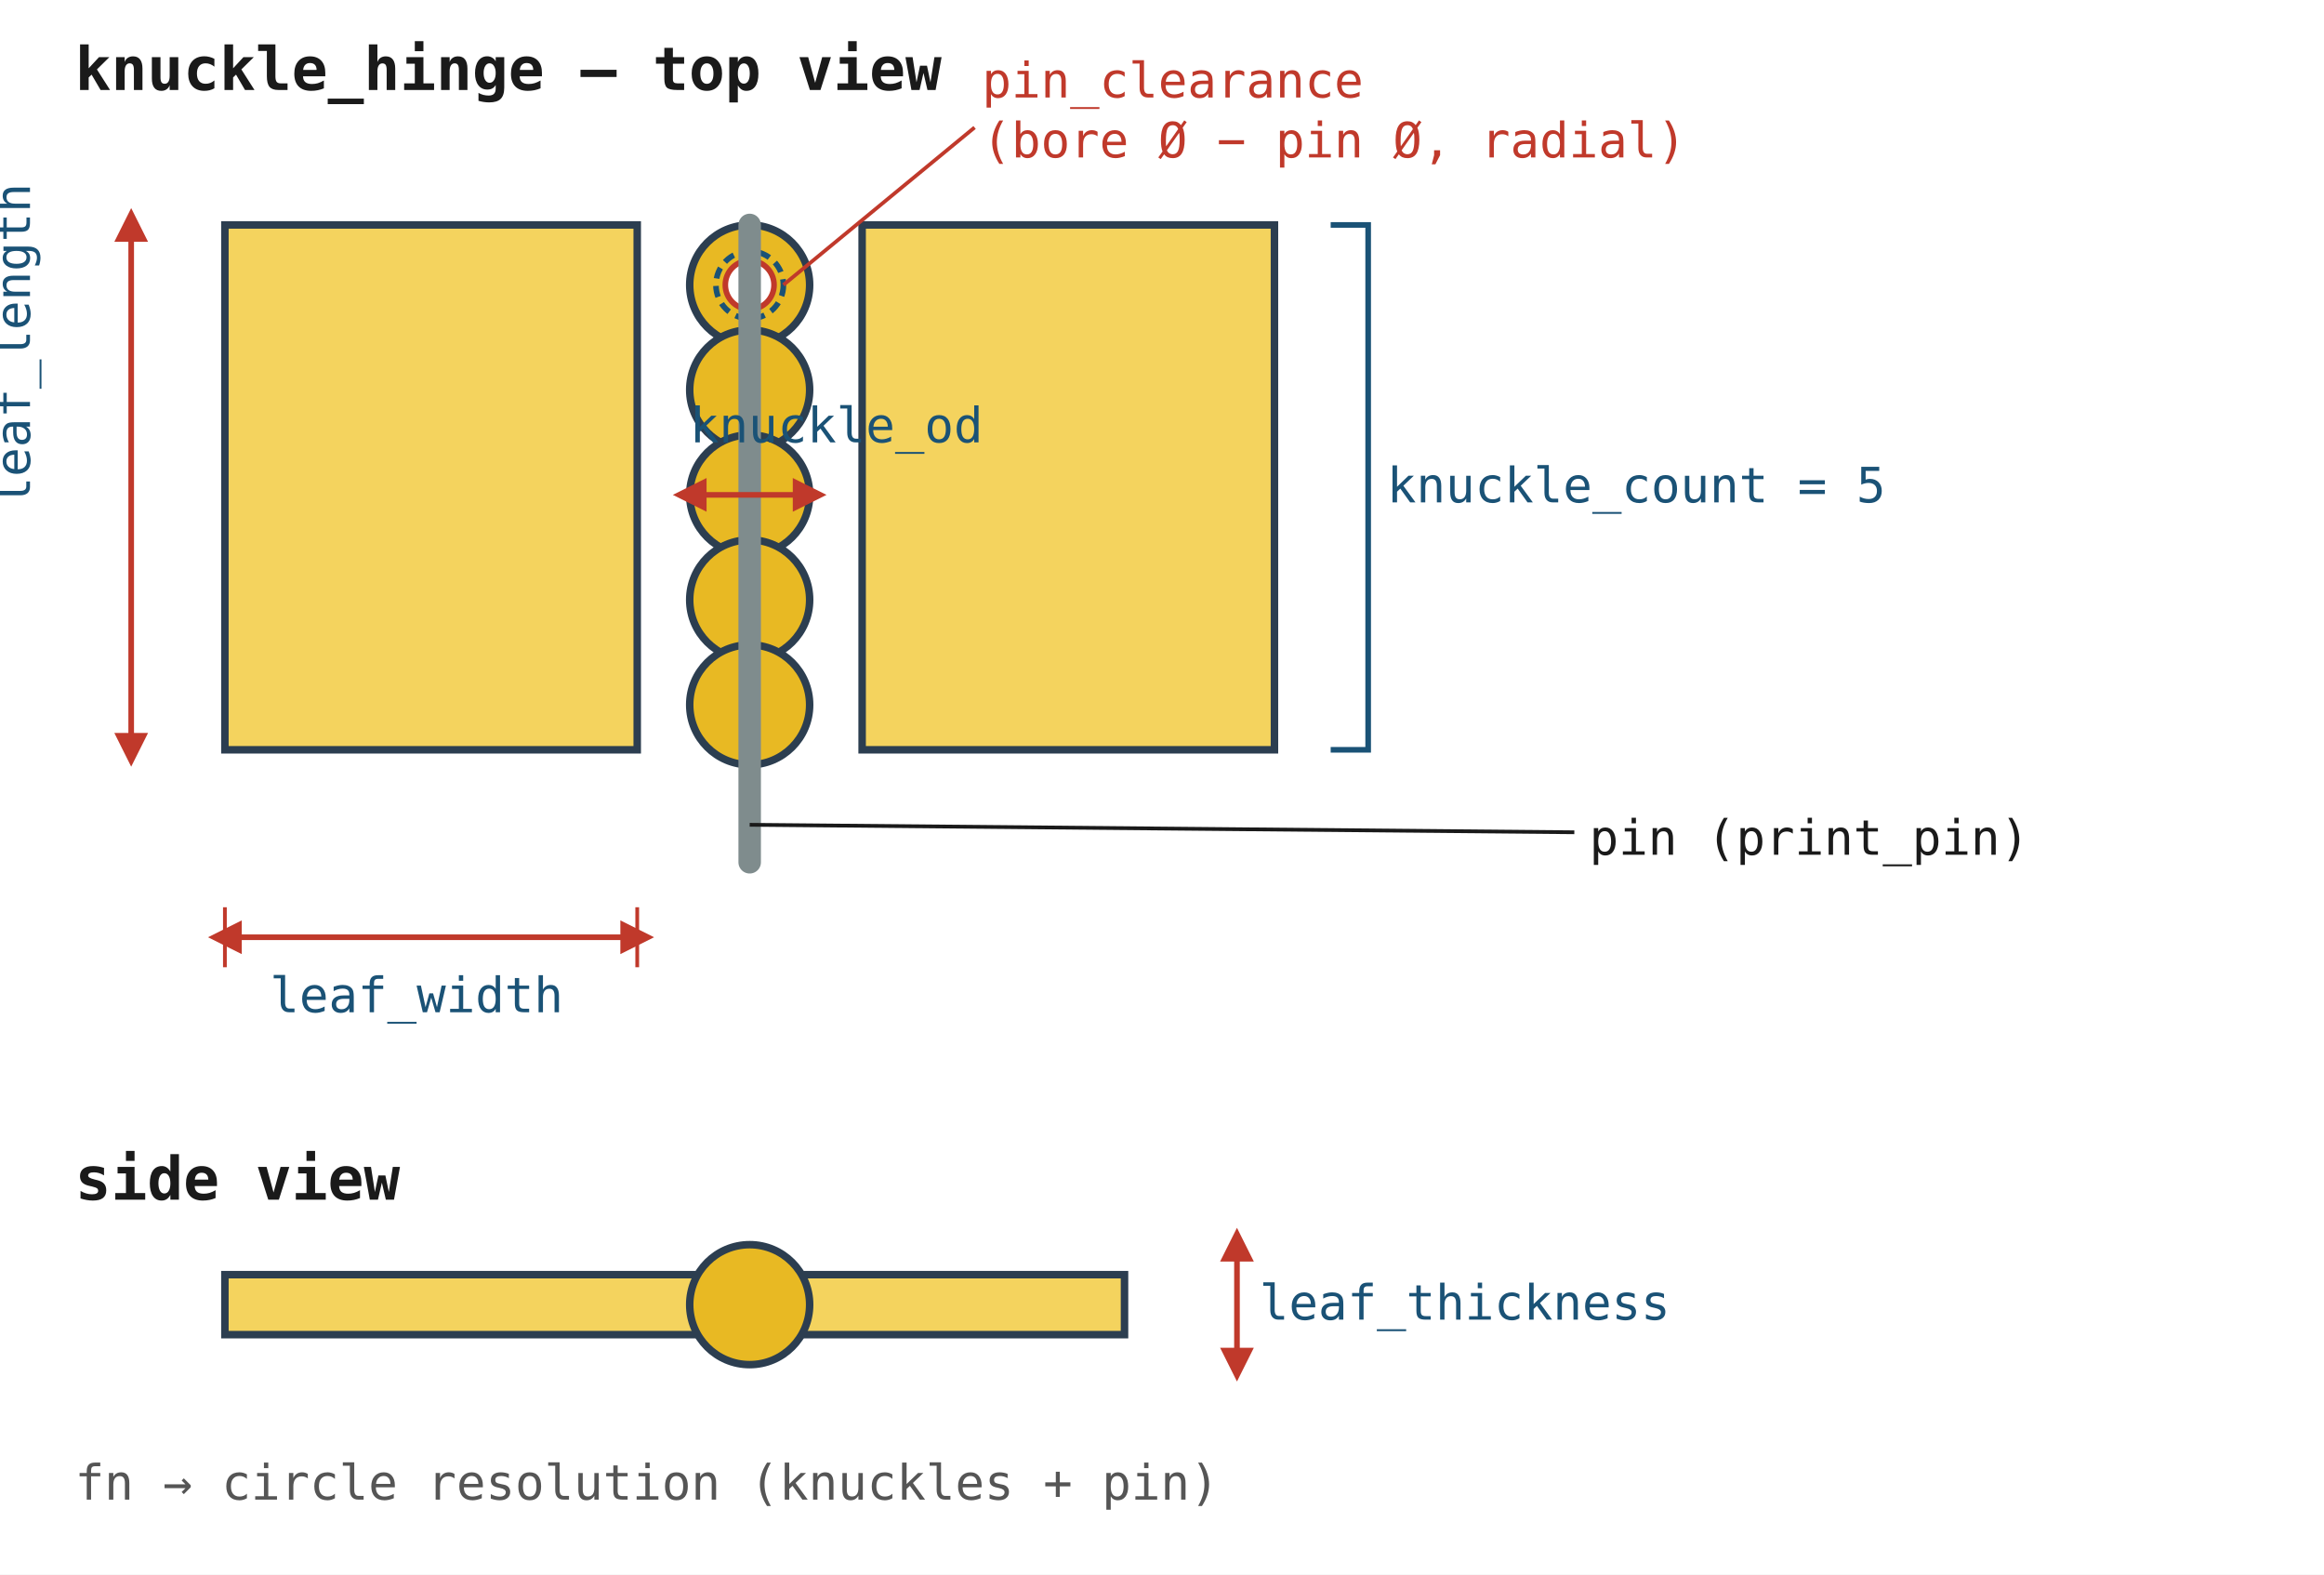
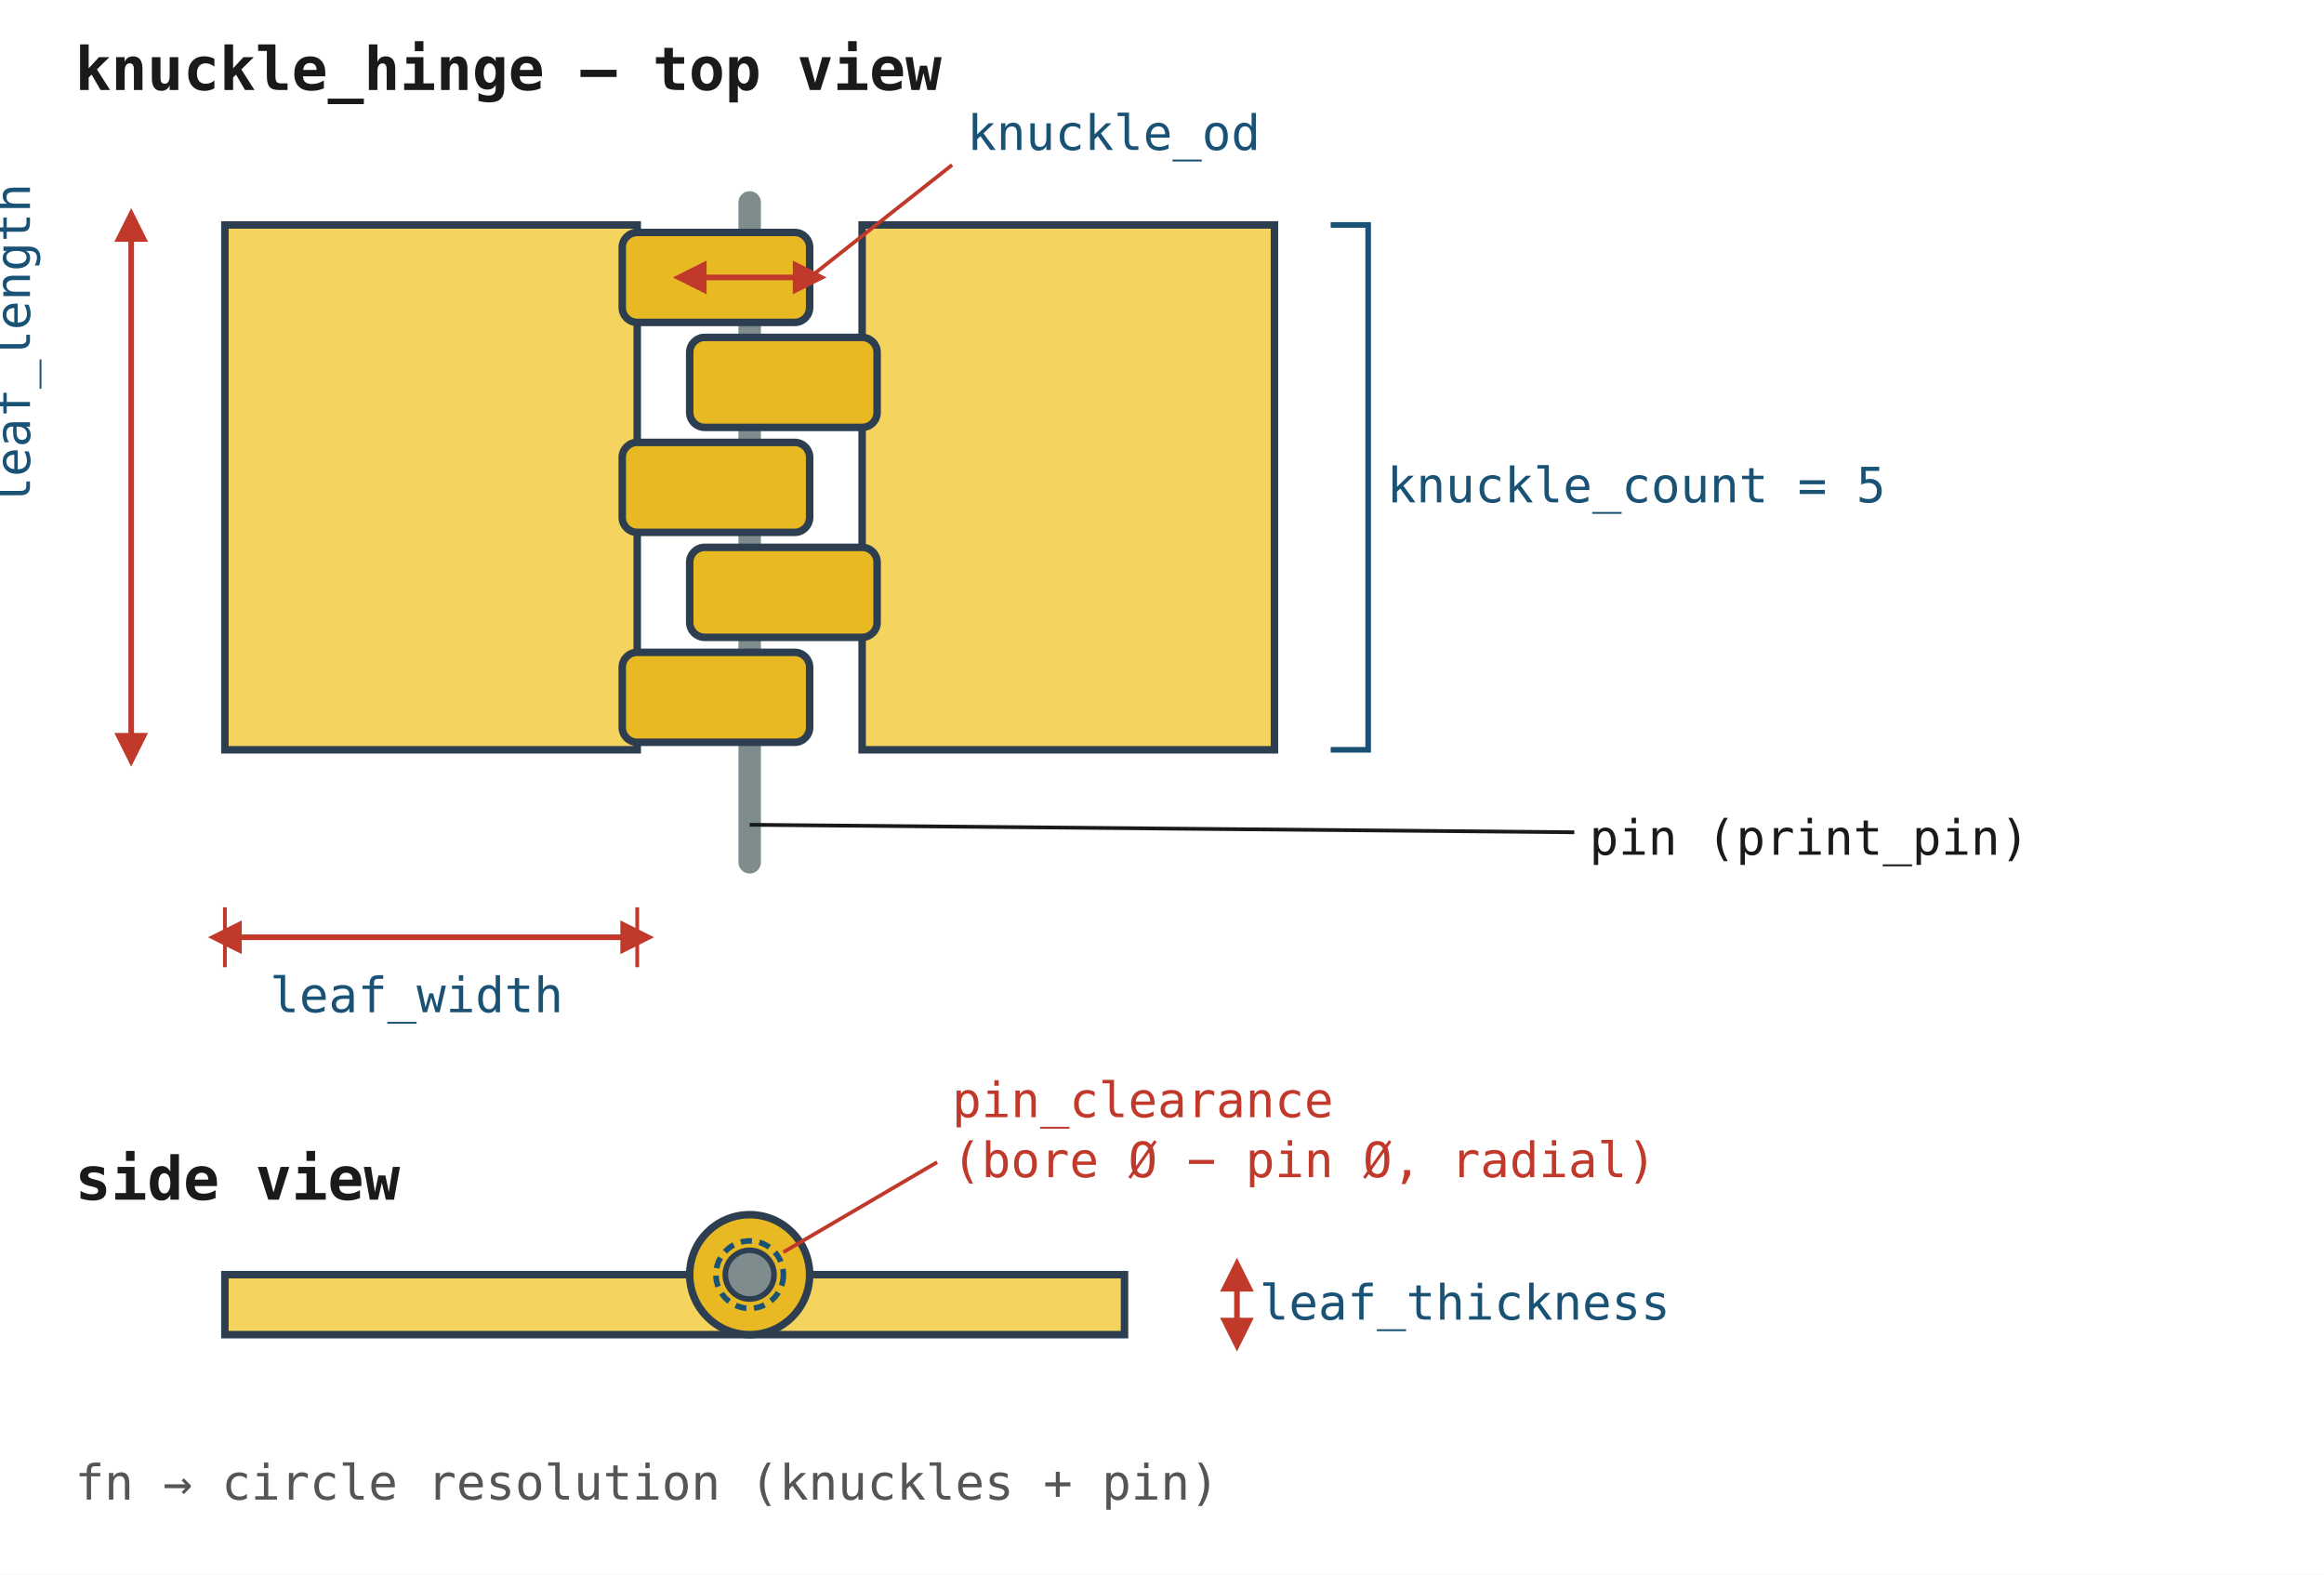
<svg xmlns="http://www.w3.org/2000/svg" viewBox="0 0 620 420" font-family="Menlo, monospace" font-size="13">
  <defs>
    <marker id="arrow" viewBox="0 0 10 10" refX="5" refY="5" markerWidth="6" markerHeight="6" orient="auto-start-reverse">
      <path d="M0,0 L10,5 L0,10 z" fill="#c0392b" />
    </marker>
  </defs>
  <rect x="0" y="0" width="620" height="420" fill="#ffffff" />
  <text x="20" y="24" font-size="16" font-weight="bold" fill="#1a1a1a">knuckle_hinge — top view</text>
  <rect x="60" y="60" width="110" height="140" fill="#f4d35e" stroke="#2c3e50" stroke-width="2" />
  <rect x="230" y="60" width="110" height="140" fill="#f4d35e" stroke="#2c3e50" stroke-width="2" />
-   <g fill="#e8b923" stroke="#2c3e50" stroke-width="2">
-     <circle cx="200" cy="76" r="16" />
-     <circle cx="200" cy="104" r="16" />
-     <circle cx="200" cy="132" r="16" />
-     <circle cx="200" cy="160" r="16" />
-     <circle cx="200" cy="188" r="16" />
-   </g>
-   <circle cx="200" cy="76" r="9" fill="none" stroke="#1a5276" stroke-width="1.5" stroke-dasharray="3,2" />
-   <circle cx="200" cy="76" r="6.5" fill="#ffffff" stroke="#c0392b" stroke-width="1.5" />
-   <line x1="200" y1="60" x2="200" y2="230" stroke="#7f8c8d" stroke-width="6" stroke-linecap="round" />
+   <line x1="200" y1="54" x2="200" y2="230" stroke="#7f8c8d" stroke-width="6" stroke-linecap="round" />
  <line x1="200" y1="220" x2="420" y2="222" stroke="#1a1a1a" stroke-width="1" />
  <text x="424" y="228" fill="#1a1a1a">pin (print_pin)</text>
-   <line x1="209" y1="76" x2="260" y2="34" stroke="#c0392b" stroke-width="1" />
-   <text x="262" y="26" fill="#c0392b">pin_clearance</text>
-   <text x="262" y="42" fill="#c0392b">(bore Ø − pin Ø, radial)</text>
+   <g fill="#e8b923" stroke="#2c3e50" stroke-width="2">
+     <rect x="166" y="62" width="50" height="24" rx="4" />
+     <rect x="184" y="90" width="50" height="24" rx="4" />
+     <rect x="166" y="118" width="50" height="24" rx="4" />
+     <rect x="184" y="146" width="50" height="24" rx="4" />
+     <rect x="166" y="174" width="50" height="24" rx="4" />
+   </g>
  <line x1="60" y1="250" x2="170" y2="250" stroke="#c0392b" stroke-width="1.5" marker-start="url(#arrow)" marker-end="url(#arrow)" />
  <line x1="60" y1="242" x2="60" y2="258" stroke="#c0392b" stroke-width="1" />
  <line x1="170" y1="242" x2="170" y2="258" stroke="#c0392b" stroke-width="1" />
  <text x="72" y="270" fill="#1a5276">leaf_width</text>
  <line x1="35" y1="60" x2="35" y2="200" stroke="#c0392b" stroke-width="1.5" marker-start="url(#arrow)" marker-end="url(#arrow)" />
  <text x="8" y="135" fill="#1a5276" transform="rotate(-90 8 135)">leaf_length</text>
-   <line x1="184" y1="132" x2="216" y2="132" stroke="#c0392b" stroke-width="1.5" marker-start="url(#arrow)" marker-end="url(#arrow)" />
-   <text x="184" y="118" fill="#1a5276">knuckle_od</text>
+   <line x1="184" y1="74" x2="216" y2="74" stroke="#c0392b" stroke-width="1.5" marker-start="url(#arrow)" marker-end="url(#arrow)" />
+   <line x1="216" y1="74" x2="254" y2="44" stroke="#c0392b" stroke-width="1" />
+   <text x="258" y="40" fill="#1a5276">knuckle_od</text>
  <path d="M355,60 L365,60 L365,200 L355,200" fill="none" stroke="#1a5276" stroke-width="1.5" />
  <text x="370" y="134" fill="#1a5276">knuckle_count = 5</text>
  <text x="20" y="320" font-size="16" font-weight="bold" fill="#1a1a1a">side view</text>
  <rect x="60" y="340" width="240" height="16" fill="#f4d35e" stroke="#2c3e50" stroke-width="2" />
-   <circle cx="200" cy="348" r="16" fill="#e8b923" stroke="#2c3e50" stroke-width="2" />
-   <line x1="330" y1="332" x2="330" y2="364" stroke="#c0392b" stroke-width="1.5" marker-start="url(#arrow)" marker-end="url(#arrow)" />
+   <circle cx="200" cy="340" r="16" fill="#e8b923" stroke="#2c3e50" stroke-width="2" />
+   <circle cx="200" cy="340" r="9" fill="none" stroke="#1a5276" stroke-width="1.5" stroke-dasharray="3,2" />
+   <circle cx="200" cy="340" r="6.5" fill="#7f8c8d" stroke="#2c3e50" stroke-width="1.5" />
+   <line x1="209" y1="334" x2="250" y2="310" stroke="#c0392b" stroke-width="1" />
+   <text x="254" y="298" fill="#c0392b">pin_clearance</text>
+   <text x="254" y="314" fill="#c0392b">(bore Ø − pin Ø, radial)</text>
+   <line x1="330" y1="340" x2="330" y2="356" stroke="#c0392b" stroke-width="1.5" marker-start="url(#arrow)" marker-end="url(#arrow)" />
  <text x="336" y="352" fill="#1a5276">leaf_thickness</text>
  <text x="20" y="400" fill="#555555">fn → circle resolution (knuckles + pin)</text>
</svg>
